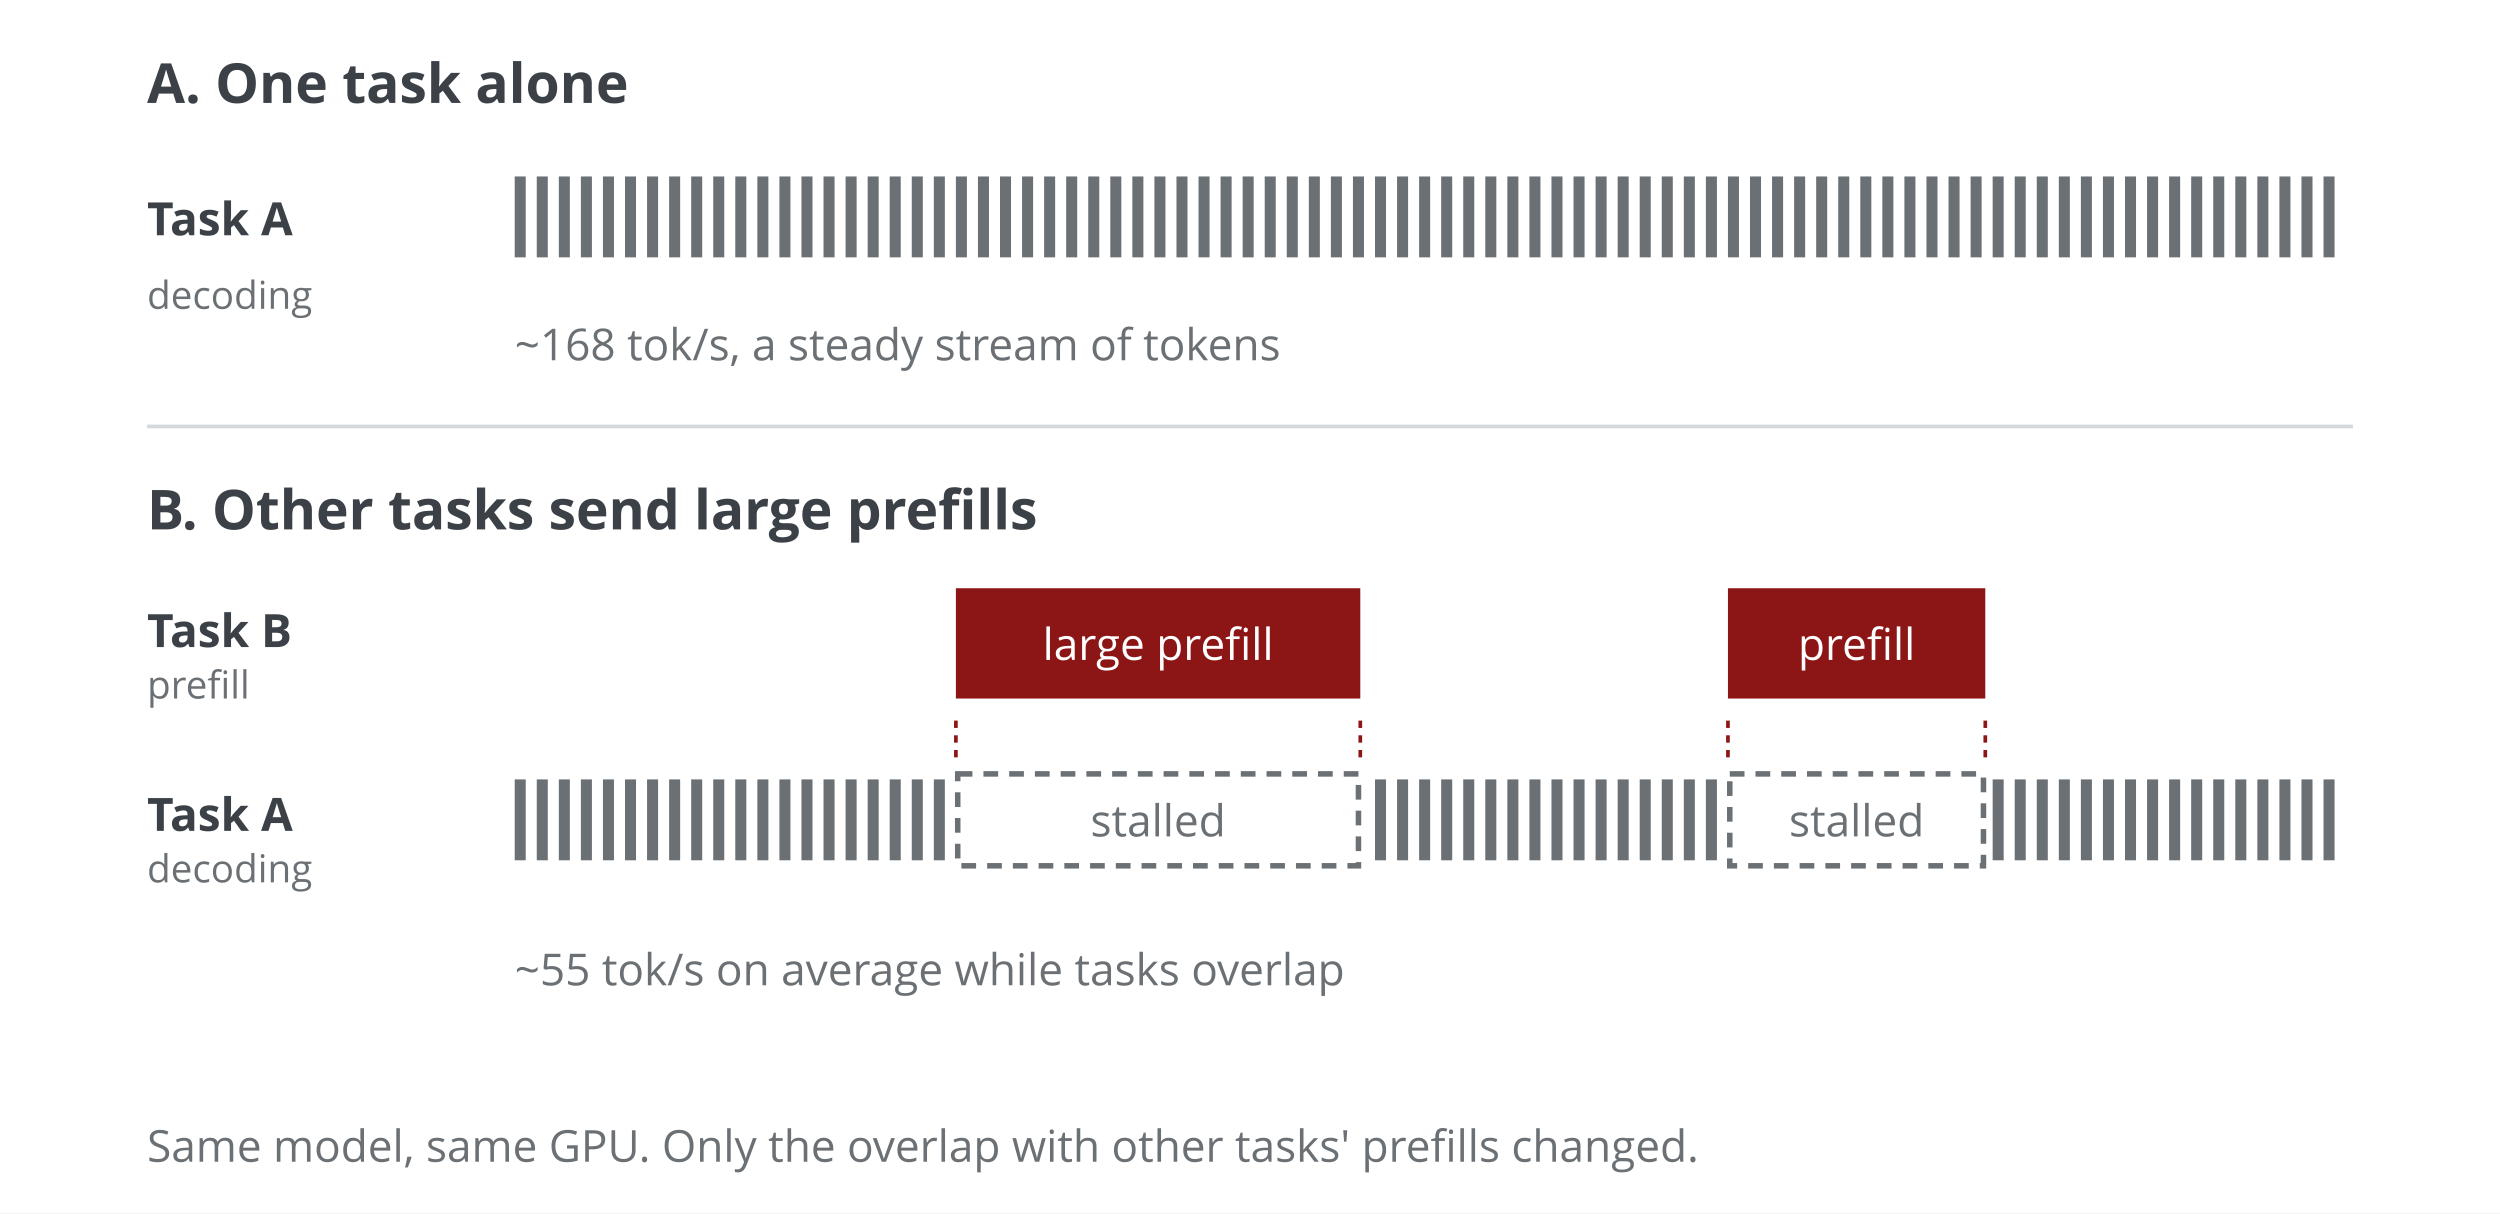
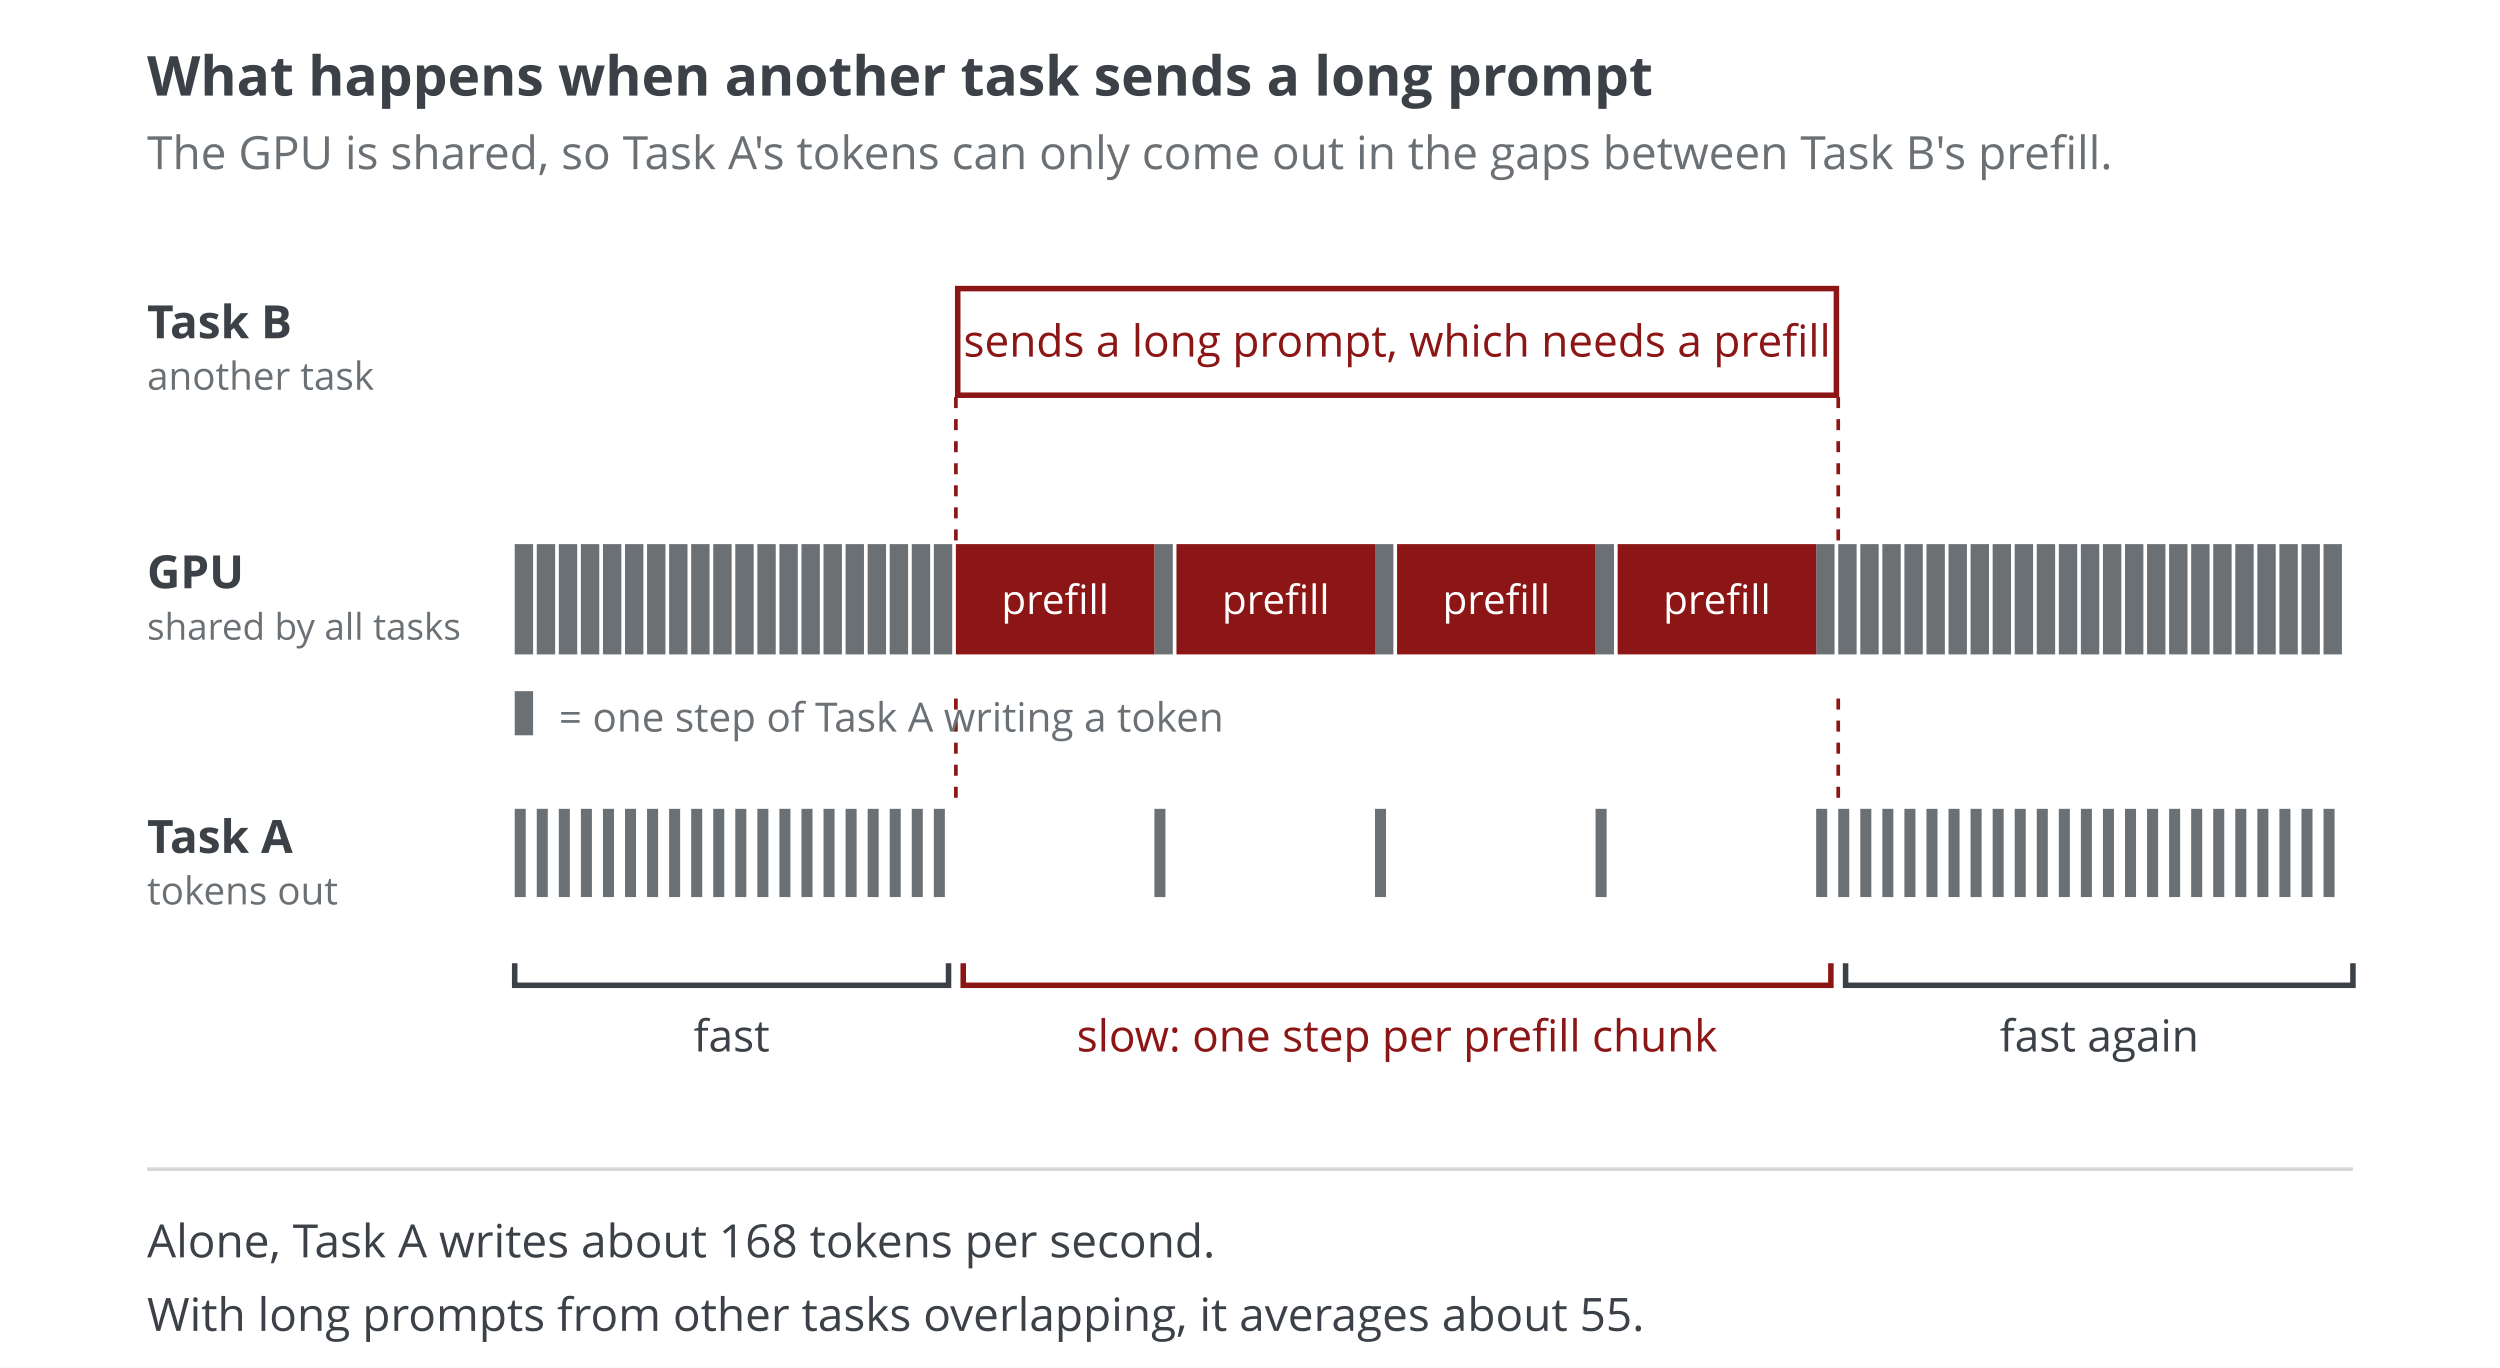
- <svg xmlns="http://www.w3.org/2000/svg" viewBox="0 0 680 330" width="680" height="330" role="img" font-family="'Open Sans', 'Helvetica Neue', Helvetica, Arial, sans-serif">
-   <rect width="680" height="330" fill="#FFFFFF" />
-   <text x="40" y="28" font-size="15" fill="#3B4147" font-weight="700">A. One task alone</text>
-   <text x="40" y="64" font-size="12.5" fill="#3B4147" font-weight="700">Task A</text>
-   <rect x="140" y="48" width="3" height="22" fill="#6B7075" />
-   <rect x="146" y="48" width="3" height="22" fill="#6B7075" />
-   <rect x="152" y="48" width="3" height="22" fill="#6B7075" />
-   <rect x="158" y="48" width="3" height="22" fill="#6B7075" />
-   <rect x="164" y="48" width="3" height="22" fill="#6B7075" />
-   <rect x="170" y="48" width="3" height="22" fill="#6B7075" />
-   <rect x="176" y="48" width="3" height="22" fill="#6B7075" />
-   <rect x="182" y="48" width="3" height="22" fill="#6B7075" />
-   <rect x="188" y="48" width="3" height="22" fill="#6B7075" />
-   <rect x="194" y="48" width="3" height="22" fill="#6B7075" />
-   <rect x="200" y="48" width="3" height="22" fill="#6B7075" />
-   <rect x="206" y="48" width="3" height="22" fill="#6B7075" />
-   <rect x="212" y="48" width="3" height="22" fill="#6B7075" />
-   <rect x="218" y="48" width="3" height="22" fill="#6B7075" />
-   <rect x="224" y="48" width="3" height="22" fill="#6B7075" />
-   <rect x="230" y="48" width="3" height="22" fill="#6B7075" />
-   <rect x="236" y="48" width="3" height="22" fill="#6B7075" />
-   <rect x="242" y="48" width="3" height="22" fill="#6B7075" />
-   <rect x="248" y="48" width="3" height="22" fill="#6B7075" />
-   <rect x="254" y="48" width="3" height="22" fill="#6B7075" />
-   <rect x="260" y="48" width="3" height="22" fill="#6B7075" />
-   <rect x="266" y="48" width="3" height="22" fill="#6B7075" />
-   <rect x="272" y="48" width="3" height="22" fill="#6B7075" />
-   <rect x="278" y="48" width="3" height="22" fill="#6B7075" />
-   <rect x="284" y="48" width="3" height="22" fill="#6B7075" />
-   <rect x="290" y="48" width="3" height="22" fill="#6B7075" />
-   <rect x="296" y="48" width="3" height="22" fill="#6B7075" />
-   <rect x="302" y="48" width="3" height="22" fill="#6B7075" />
-   <rect x="308" y="48" width="3" height="22" fill="#6B7075" />
-   <rect x="314" y="48" width="3" height="22" fill="#6B7075" />
-   <rect x="320" y="48" width="3" height="22" fill="#6B7075" />
-   <rect x="326" y="48" width="3" height="22" fill="#6B7075" />
-   <rect x="332" y="48" width="3" height="22" fill="#6B7075" />
-   <rect x="338" y="48" width="3" height="22" fill="#6B7075" />
-   <rect x="344" y="48" width="3" height="22" fill="#6B7075" />
-   <rect x="350" y="48" width="3" height="22" fill="#6B7075" />
-   <rect x="356" y="48" width="3" height="22" fill="#6B7075" />
-   <rect x="362" y="48" width="3" height="22" fill="#6B7075" />
-   <rect x="368" y="48" width="3" height="22" fill="#6B7075" />
-   <rect x="374" y="48" width="3" height="22" fill="#6B7075" />
-   <rect x="380" y="48" width="3" height="22" fill="#6B7075" />
-   <rect x="386" y="48" width="3" height="22" fill="#6B7075" />
-   <rect x="392" y="48" width="3" height="22" fill="#6B7075" />
-   <rect x="398" y="48" width="3" height="22" fill="#6B7075" />
-   <rect x="404" y="48" width="3" height="22" fill="#6B7075" />
-   <rect x="410" y="48" width="3" height="22" fill="#6B7075" />
-   <rect x="416" y="48" width="3" height="22" fill="#6B7075" />
-   <rect x="422" y="48" width="3" height="22" fill="#6B7075" />
-   <rect x="428" y="48" width="3" height="22" fill="#6B7075" />
-   <rect x="434" y="48" width="3" height="22" fill="#6B7075" />
-   <rect x="440" y="48" width="3" height="22" fill="#6B7075" />
-   <rect x="446" y="48" width="3" height="22" fill="#6B7075" />
-   <rect x="452" y="48" width="3" height="22" fill="#6B7075" />
-   <rect x="458" y="48" width="3" height="22" fill="#6B7075" />
-   <rect x="464" y="48" width="3" height="22" fill="#6B7075" />
-   <rect x="470" y="48" width="3" height="22" fill="#6B7075" />
-   <rect x="476" y="48" width="3" height="22" fill="#6B7075" />
-   <rect x="482" y="48" width="3" height="22" fill="#6B7075" />
-   <rect x="488" y="48" width="3" height="22" fill="#6B7075" />
-   <rect x="494" y="48" width="3" height="22" fill="#6B7075" />
-   <rect x="500" y="48" width="3" height="22" fill="#6B7075" />
-   <rect x="506" y="48" width="3" height="22" fill="#6B7075" />
-   <rect x="512" y="48" width="3" height="22" fill="#6B7075" />
-   <rect x="518" y="48" width="3" height="22" fill="#6B7075" />
-   <rect x="524" y="48" width="3" height="22" fill="#6B7075" />
-   <rect x="530" y="48" width="3" height="22" fill="#6B7075" />
-   <rect x="536" y="48" width="3" height="22" fill="#6B7075" />
-   <rect x="542" y="48" width="3" height="22" fill="#6B7075" />
-   <rect x="548" y="48" width="3" height="22" fill="#6B7075" />
-   <rect x="554" y="48" width="3" height="22" fill="#6B7075" />
-   <rect x="560" y="48" width="3" height="22" fill="#6B7075" />
-   <rect x="566" y="48" width="3" height="22" fill="#6B7075" />
-   <rect x="572" y="48" width="3" height="22" fill="#6B7075" />
-   <rect x="578" y="48" width="3" height="22" fill="#6B7075" />
-   <rect x="584" y="48" width="3" height="22" fill="#6B7075" />
-   <rect x="590" y="48" width="3" height="22" fill="#6B7075" />
-   <rect x="596" y="48" width="3" height="22" fill="#6B7075" />
-   <rect x="602" y="48" width="3" height="22" fill="#6B7075" />
-   <rect x="608" y="48" width="3" height="22" fill="#6B7075" />
-   <rect x="614" y="48" width="3" height="22" fill="#6B7075" />
-   <rect x="620" y="48" width="3" height="22" fill="#6B7075" />
-   <rect x="626" y="48" width="3" height="22" fill="#6B7075" />
-   <rect x="632" y="48" width="3" height="22" fill="#6B7075" />
-   <text x="40" y="84" font-size="10.5" fill="#6B7075">decoding</text>
-   <text x="140" y="98" font-size="12" fill="#6B7075">~168 tok/s, a steady stream of tokens</text>
-   <line x1="40" y1="116" x2="640" y2="116" stroke="#D5D8DB" />
-   <text x="40" y="144" font-size="15" fill="#3B4147" font-weight="700">B. Other tasks send large prefills</text>
-   <text x="40" y="176" font-size="12.5" fill="#3B4147" font-weight="700">Task B</text>
-   <text x="40" y="190" font-size="10.5" fill="#6B7075">prefill</text>
-   <rect x="260" y="160" width="110" height="30" fill="#8C1515" />
-   <text x="315.0" y="179.5" font-size="12" fill="#FFFFFF" text-anchor="middle">large prefill</text>
-   <rect x="470" y="160" width="70" height="30" fill="#8C1515" />
-   <text x="505.0" y="179.5" font-size="12" fill="#FFFFFF" text-anchor="middle">prefill</text>
-   <text x="40" y="226" font-size="12.5" fill="#3B4147" font-weight="700">Task A</text>
-   <text x="40" y="240" font-size="10.5" fill="#6B7075">decoding</text>
-   <rect x="140" y="212" width="3" height="22" fill="#6B7075" />
-   <rect x="146" y="212" width="3" height="22" fill="#6B7075" />
-   <rect x="152" y="212" width="3" height="22" fill="#6B7075" />
-   <rect x="158" y="212" width="3" height="22" fill="#6B7075" />
-   <rect x="164" y="212" width="3" height="22" fill="#6B7075" />
-   <rect x="170" y="212" width="3" height="22" fill="#6B7075" />
-   <rect x="176" y="212" width="3" height="22" fill="#6B7075" />
-   <rect x="182" y="212" width="3" height="22" fill="#6B7075" />
-   <rect x="188" y="212" width="3" height="22" fill="#6B7075" />
-   <rect x="194" y="212" width="3" height="22" fill="#6B7075" />
-   <rect x="200" y="212" width="3" height="22" fill="#6B7075" />
-   <rect x="206" y="212" width="3" height="22" fill="#6B7075" />
-   <rect x="212" y="212" width="3" height="22" fill="#6B7075" />
-   <rect x="218" y="212" width="3" height="22" fill="#6B7075" />
-   <rect x="224" y="212" width="3" height="22" fill="#6B7075" />
-   <rect x="230" y="212" width="3" height="22" fill="#6B7075" />
-   <rect x="236" y="212" width="3" height="22" fill="#6B7075" />
-   <rect x="242" y="212" width="3" height="22" fill="#6B7075" />
-   <rect x="248" y="212" width="3" height="22" fill="#6B7075" />
-   <rect x="254" y="212" width="3" height="22" fill="#6B7075" />
-   <rect x="374" y="212" width="3" height="22" fill="#6B7075" />
-   <rect x="380" y="212" width="3" height="22" fill="#6B7075" />
-   <rect x="386" y="212" width="3" height="22" fill="#6B7075" />
-   <rect x="392" y="212" width="3" height="22" fill="#6B7075" />
-   <rect x="398" y="212" width="3" height="22" fill="#6B7075" />
-   <rect x="404" y="212" width="3" height="22" fill="#6B7075" />
-   <rect x="410" y="212" width="3" height="22" fill="#6B7075" />
-   <rect x="416" y="212" width="3" height="22" fill="#6B7075" />
-   <rect x="422" y="212" width="3" height="22" fill="#6B7075" />
-   <rect x="428" y="212" width="3" height="22" fill="#6B7075" />
-   <rect x="434" y="212" width="3" height="22" fill="#6B7075" />
-   <rect x="440" y="212" width="3" height="22" fill="#6B7075" />
-   <rect x="446" y="212" width="3" height="22" fill="#6B7075" />
-   <rect x="452" y="212" width="3" height="22" fill="#6B7075" />
-   <rect x="458" y="212" width="3" height="22" fill="#6B7075" />
-   <rect x="464" y="212" width="3" height="22" fill="#6B7075" />
-   <rect x="542" y="212" width="3" height="22" fill="#6B7075" />
-   <rect x="548" y="212" width="3" height="22" fill="#6B7075" />
-   <rect x="554" y="212" width="3" height="22" fill="#6B7075" />
-   <rect x="560" y="212" width="3" height="22" fill="#6B7075" />
-   <rect x="566" y="212" width="3" height="22" fill="#6B7075" />
-   <rect x="572" y="212" width="3" height="22" fill="#6B7075" />
-   <rect x="578" y="212" width="3" height="22" fill="#6B7075" />
-   <rect x="584" y="212" width="3" height="22" fill="#6B7075" />
-   <rect x="590" y="212" width="3" height="22" fill="#6B7075" />
-   <rect x="596" y="212" width="3" height="22" fill="#6B7075" />
-   <rect x="602" y="212" width="3" height="22" fill="#6B7075" />
-   <rect x="608" y="212" width="3" height="22" fill="#6B7075" />
-   <rect x="614" y="212" width="3" height="22" fill="#6B7075" />
-   <rect x="620" y="212" width="3" height="22" fill="#6B7075" />
-   <rect x="626" y="212" width="3" height="22" fill="#6B7075" />
-   <rect x="632" y="212" width="3" height="22" fill="#6B7075" />
-   <rect x="260.5" y="210.5" width="109" height="25" fill="none" stroke="#6B7075" stroke-width="1.5" stroke-dasharray="4 3" />
-   <text x="315.0" y="227.5" font-size="12" fill="#6B7075" text-anchor="middle">stalled</text>
-   <rect x="470.5" y="210.5" width="69" height="25" fill="none" stroke="#6B7075" stroke-width="1.5" stroke-dasharray="4 3" />
-   <text x="505.0" y="227.5" font-size="12" fill="#6B7075" text-anchor="middle">stalled</text>
-   <path d="M260 196 V208 M370 196 V208 M470 196 V208 M540 196 V208" stroke="#8C1515" stroke-width="1" stroke-dasharray="2 2" />
-   <text x="140" y="268" font-size="12" fill="#6B7075">~55 tok/s on average while tasks overlap</text>
-   <text x="40" y="316" font-size="12" fill="#6B7075">Same model, same GPU. Only the overlap with other tasks' prefills changed.</text>
+ <svg xmlns="http://www.w3.org/2000/svg" viewBox="0 0 680 372" width="680" height="372" role="img" font-family="'Open Sans', 'Helvetica Neue', Helvetica, Arial, sans-serif">
+   <rect width="680" height="372" fill="#FFFFFF" />
+   <text x="40" y="26" font-size="15" fill="#3B4147" font-weight="700">What happens when another task sends a long prompt</text>
+   <text x="40" y="46" font-size="12.5" fill="#6B7075">The GPU is shared, so Task A's tokens can only come out in the gaps between Task B's prefill.</text>
+   <text x="40" y="92" font-size="12.5" fill="#3B4147" font-weight="700">Task B</text>
+   <text x="40" y="106" font-size="10.5" fill="#6B7075">another task</text>
+   <rect x="260.5" y="78.5" width="239" height="29" fill="#FFFFFF" stroke="#8C1515" stroke-width="1.5" />
+   <text x="380" y="97" font-size="12" fill="#8C1515" text-anchor="middle">sends a long prompt, which needs a prefill</text>
+   <path d="M260 108 V150 M500 108 V150" stroke="#8C1515" stroke-width="1" stroke-dasharray="3 3" />
+   <text x="40" y="160" font-size="12.5" fill="#3B4147" font-weight="700">GPU</text>
+   <text x="40" y="174" font-size="10" fill="#6B7075">shared by all tasks</text>
+   <rect x="140" y="148" width="5" height="30" fill="#6B7075" />
+   <rect x="146" y="148" width="5" height="30" fill="#6B7075" />
+   <rect x="152" y="148" width="5" height="30" fill="#6B7075" />
+   <rect x="158" y="148" width="5" height="30" fill="#6B7075" />
+   <rect x="164" y="148" width="5" height="30" fill="#6B7075" />
+   <rect x="170" y="148" width="5" height="30" fill="#6B7075" />
+   <rect x="176" y="148" width="5" height="30" fill="#6B7075" />
+   <rect x="182" y="148" width="5" height="30" fill="#6B7075" />
+   <rect x="188" y="148" width="5" height="30" fill="#6B7075" />
+   <rect x="194" y="148" width="5" height="30" fill="#6B7075" />
+   <rect x="200" y="148" width="5" height="30" fill="#6B7075" />
+   <rect x="206" y="148" width="5" height="30" fill="#6B7075" />
+   <rect x="212" y="148" width="5" height="30" fill="#6B7075" />
+   <rect x="218" y="148" width="5" height="30" fill="#6B7075" />
+   <rect x="224" y="148" width="5" height="30" fill="#6B7075" />
+   <rect x="230" y="148" width="5" height="30" fill="#6B7075" />
+   <rect x="236" y="148" width="5" height="30" fill="#6B7075" />
+   <rect x="242" y="148" width="5" height="30" fill="#6B7075" />
+   <rect x="248" y="148" width="5" height="30" fill="#6B7075" />
+   <rect x="254" y="148" width="5" height="30" fill="#6B7075" />
+   <rect x="314" y="148" width="5" height="30" fill="#6B7075" />
+   <rect x="374" y="148" width="5" height="30" fill="#6B7075" />
+   <rect x="434" y="148" width="5" height="30" fill="#6B7075" />
+   <rect x="494" y="148" width="5" height="30" fill="#6B7075" />
+   <rect x="500" y="148" width="5" height="30" fill="#6B7075" />
+   <rect x="506" y="148" width="5" height="30" fill="#6B7075" />
+   <rect x="512" y="148" width="5" height="30" fill="#6B7075" />
+   <rect x="518" y="148" width="5" height="30" fill="#6B7075" />
+   <rect x="524" y="148" width="5" height="30" fill="#6B7075" />
+   <rect x="530" y="148" width="5" height="30" fill="#6B7075" />
+   <rect x="536" y="148" width="5" height="30" fill="#6B7075" />
+   <rect x="542" y="148" width="5" height="30" fill="#6B7075" />
+   <rect x="548" y="148" width="5" height="30" fill="#6B7075" />
+   <rect x="554" y="148" width="5" height="30" fill="#6B7075" />
+   <rect x="560" y="148" width="5" height="30" fill="#6B7075" />
+   <rect x="566" y="148" width="5" height="30" fill="#6B7075" />
+   <rect x="572" y="148" width="5" height="30" fill="#6B7075" />
+   <rect x="578" y="148" width="5" height="30" fill="#6B7075" />
+   <rect x="584" y="148" width="5" height="30" fill="#6B7075" />
+   <rect x="590" y="148" width="5" height="30" fill="#6B7075" />
+   <rect x="596" y="148" width="5" height="30" fill="#6B7075" />
+   <rect x="602" y="148" width="5" height="30" fill="#6B7075" />
+   <rect x="608" y="148" width="5" height="30" fill="#6B7075" />
+   <rect x="614" y="148" width="5" height="30" fill="#6B7075" />
+   <rect x="620" y="148" width="5" height="30" fill="#6B7075" />
+   <rect x="626" y="148" width="5" height="30" fill="#6B7075" />
+   <rect x="632" y="148" width="5" height="30" fill="#6B7075" />
+   <rect x="260" y="148" width="54" height="30" fill="#8C1515" />
+   <text x="287" y="167" font-size="11" fill="#FFFFFF" text-anchor="middle">prefill</text>
+   <rect x="320" y="148" width="54" height="30" fill="#8C1515" />
+   <text x="347" y="167" font-size="11" fill="#FFFFFF" text-anchor="middle">prefill</text>
+   <rect x="380" y="148" width="54" height="30" fill="#8C1515" />
+   <text x="407" y="167" font-size="11" fill="#FFFFFF" text-anchor="middle">prefill</text>
+   <rect x="440" y="148" width="54" height="30" fill="#8C1515" />
+   <text x="467" y="167" font-size="11" fill="#FFFFFF" text-anchor="middle">prefill</text>
+   <text x="40" y="232" font-size="12.5" fill="#3B4147" font-weight="700">Task A</text>
+   <text x="40" y="246" font-size="10.5" fill="#6B7075">tokens out</text>
+   <rect x="140" y="220" width="3" height="24" fill="#6B7075" />
+   <rect x="146" y="220" width="3" height="24" fill="#6B7075" />
+   <rect x="152" y="220" width="3" height="24" fill="#6B7075" />
+   <rect x="158" y="220" width="3" height="24" fill="#6B7075" />
+   <rect x="164" y="220" width="3" height="24" fill="#6B7075" />
+   <rect x="170" y="220" width="3" height="24" fill="#6B7075" />
+   <rect x="176" y="220" width="3" height="24" fill="#6B7075" />
+   <rect x="182" y="220" width="3" height="24" fill="#6B7075" />
+   <rect x="188" y="220" width="3" height="24" fill="#6B7075" />
+   <rect x="194" y="220" width="3" height="24" fill="#6B7075" />
+   <rect x="200" y="220" width="3" height="24" fill="#6B7075" />
+   <rect x="206" y="220" width="3" height="24" fill="#6B7075" />
+   <rect x="212" y="220" width="3" height="24" fill="#6B7075" />
+   <rect x="218" y="220" width="3" height="24" fill="#6B7075" />
+   <rect x="224" y="220" width="3" height="24" fill="#6B7075" />
+   <rect x="230" y="220" width="3" height="24" fill="#6B7075" />
+   <rect x="236" y="220" width="3" height="24" fill="#6B7075" />
+   <rect x="242" y="220" width="3" height="24" fill="#6B7075" />
+   <rect x="248" y="220" width="3" height="24" fill="#6B7075" />
+   <rect x="254" y="220" width="3" height="24" fill="#6B7075" />
+   <rect x="314" y="220" width="3" height="24" fill="#6B7075" />
+   <rect x="374" y="220" width="3" height="24" fill="#6B7075" />
+   <rect x="434" y="220" width="3" height="24" fill="#6B7075" />
+   <rect x="494" y="220" width="3" height="24" fill="#6B7075" />
+   <rect x="500" y="220" width="3" height="24" fill="#6B7075" />
+   <rect x="506" y="220" width="3" height="24" fill="#6B7075" />
+   <rect x="512" y="220" width="3" height="24" fill="#6B7075" />
+   <rect x="518" y="220" width="3" height="24" fill="#6B7075" />
+   <rect x="524" y="220" width="3" height="24" fill="#6B7075" />
+   <rect x="530" y="220" width="3" height="24" fill="#6B7075" />
+   <rect x="536" y="220" width="3" height="24" fill="#6B7075" />
+   <rect x="542" y="220" width="3" height="24" fill="#6B7075" />
+   <rect x="548" y="220" width="3" height="24" fill="#6B7075" />
+   <rect x="554" y="220" width="3" height="24" fill="#6B7075" />
+   <rect x="560" y="220" width="3" height="24" fill="#6B7075" />
+   <rect x="566" y="220" width="3" height="24" fill="#6B7075" />
+   <rect x="572" y="220" width="3" height="24" fill="#6B7075" />
+   <rect x="578" y="220" width="3" height="24" fill="#6B7075" />
+   <rect x="584" y="220" width="3" height="24" fill="#6B7075" />
+   <rect x="590" y="220" width="3" height="24" fill="#6B7075" />
+   <rect x="596" y="220" width="3" height="24" fill="#6B7075" />
+   <rect x="602" y="220" width="3" height="24" fill="#6B7075" />
+   <rect x="608" y="220" width="3" height="24" fill="#6B7075" />
+   <rect x="614" y="220" width="3" height="24" fill="#6B7075" />
+   <rect x="620" y="220" width="3" height="24" fill="#6B7075" />
+   <rect x="626" y="220" width="3" height="24" fill="#6B7075" />
+   <rect x="632" y="220" width="3" height="24" fill="#6B7075" />
+   <path d="M260 190 V218 M500 190 V218" stroke="#8C1515" stroke-width="1" stroke-dasharray="3 3" />
+   <rect x="140" y="188" width="5" height="12" fill="#6B7075" />
+   <text x="152" y="199" font-size="11" fill="#6B7075">= one step of Task A writing a token</text>
+   <path d="M140 262 v6 H258 v-6" stroke="#3B4147" fill="none" stroke-width="1.5" />
+   <text x="199.0" y="286" font-size="12" fill="#3B4147" text-anchor="middle">fast</text>
+   <path d="M262 262 v6 H498 v-6" stroke="#8C1515" fill="none" stroke-width="1.5" />
+   <text x="380.0" y="286" font-size="12" fill="#8C1515" text-anchor="middle">slow: one step per prefill chunk</text>
+   <path d="M502 262 v6 H640 v-6" stroke="#3B4147" fill="none" stroke-width="1.5" />
+   <text x="571.0" y="286" font-size="12" fill="#3B4147" text-anchor="middle">fast again</text>
+   <line x1="40" y1="318" x2="640" y2="318" stroke="#D5D8DB" />
+   <text x="40" y="342" font-size="12.5" fill="#3B4147">Alone, Task A writes about 168 tokens per second.</text>
+   <text x="40" y="362" font-size="12.5" fill="#3B4147">With long prompts from other tasks overlapping, it averages about 55.</text>
</svg>
